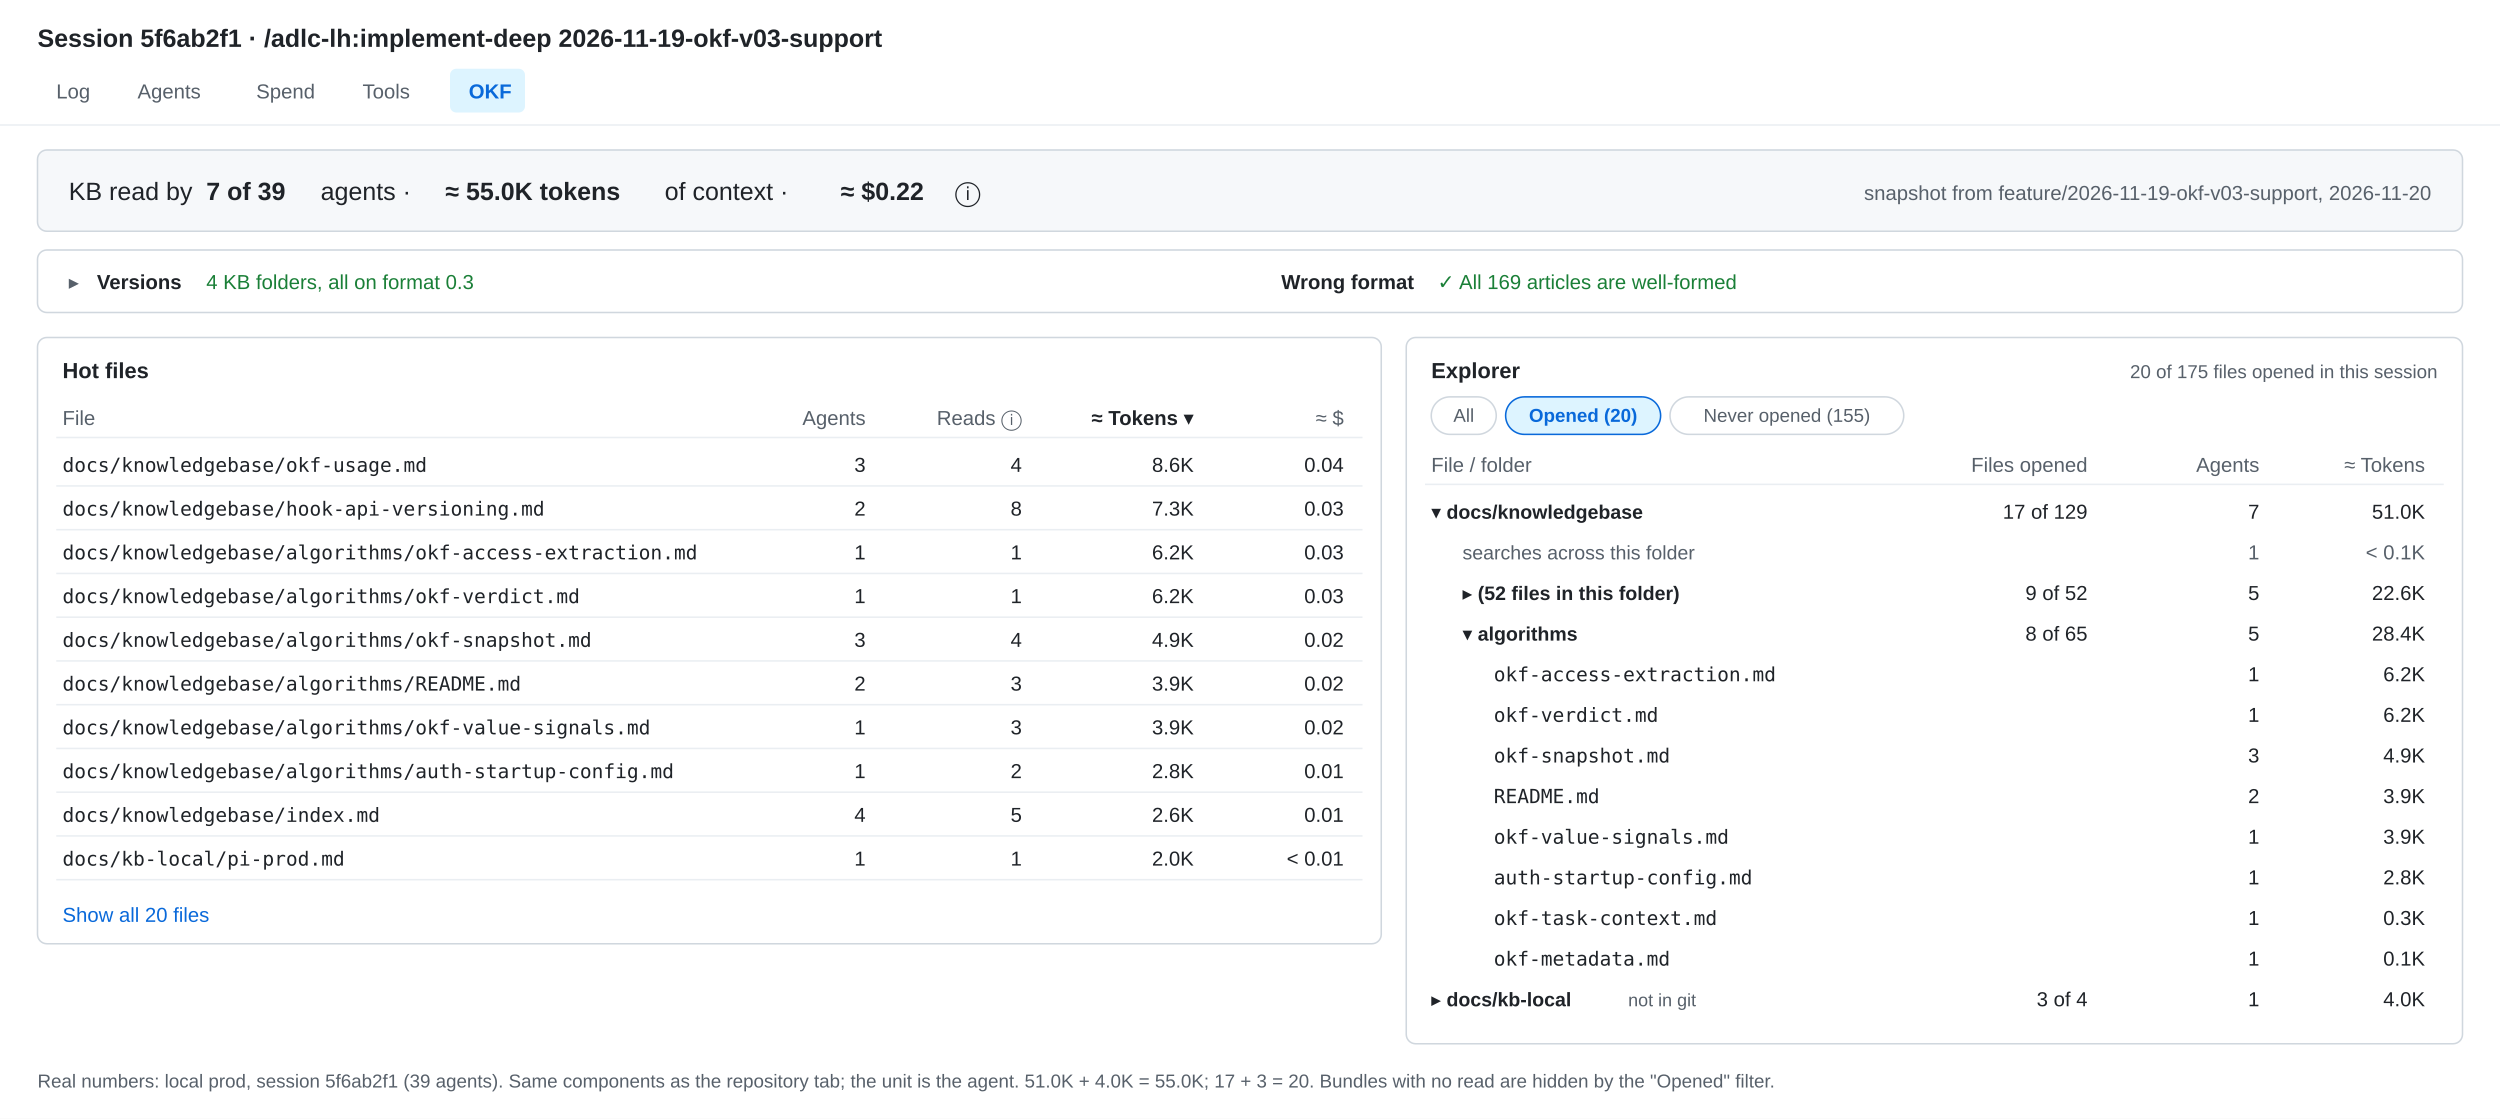
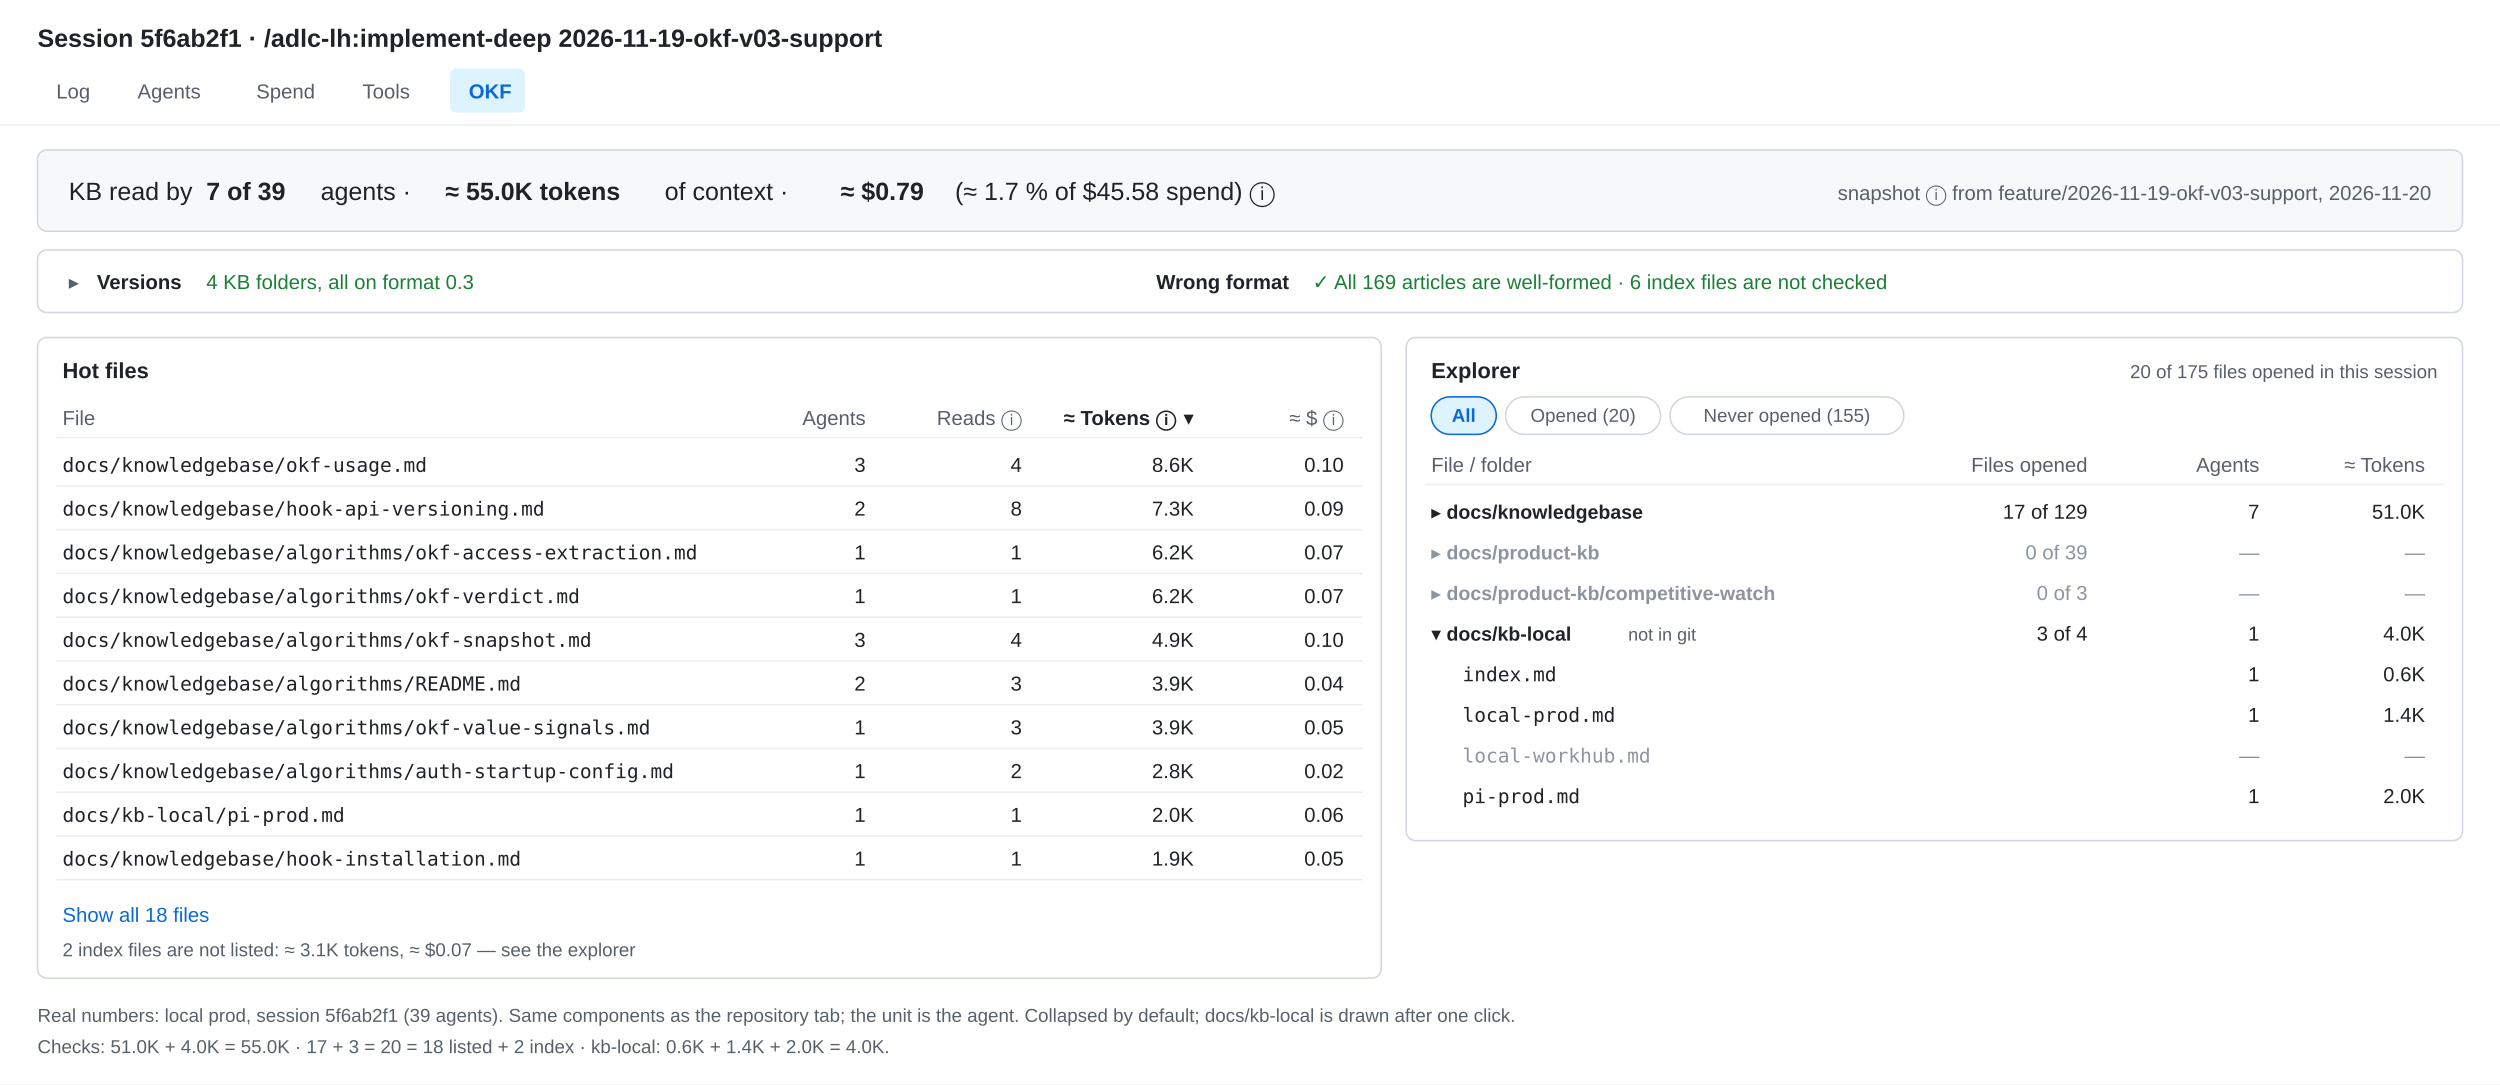
- <svg xmlns="http://www.w3.org/2000/svg" width="1600" height="716" viewBox="0 0 1600 716" font-family="Segoe UI, Arial, sans-serif" font-size="13" fill="#1f2328">
-   <rect width="1600" height="716" fill="#ffffff" />
+ <svg xmlns="http://www.w3.org/2000/svg" width="1600" height="694" viewBox="0 0 1600 694" font-family="Segoe UI, Arial, sans-serif" font-size="13" fill="#1f2328">
+   <rect width="1600" height="694" fill="#ffffff" />
  <text x="24" y="30" font-weight="600" font-size="16">Session 5f6ab2f1 · /adlc-lh:implement-deep 2026-11-19-okf-v03-support</text>
  <text x="36" y="63" font-weight="400" fill="#57606a">Log</text>
  <text x="88" y="63" font-weight="400" fill="#57606a">Agents</text>
  <text x="164" y="63" font-weight="400" fill="#57606a">Spend</text>
  <text x="232" y="63" font-weight="400" fill="#57606a">Tools</text>
  <rect x="288" y="44" width="48" height="28" fill="#ddf4ff" rx="4" />
  <text x="300" y="63" font-weight="600" fill="#0969da">OKF</text>
  <line x1="0" y1="80" x2="1600" y2="80" stroke="#eaeef2" />
  <rect x="24" y="96" width="1552" height="52" rx="6" fill="#f6f8fa" stroke="#d0d7de" />
  <text x="44" y="128" font-weight="400" font-size="16">KB read by</text>
  <text x="132" y="128" font-weight="700" font-size="16">7 of 39</text>
  <text x="205.2" y="128" font-weight="400" font-size="16">agents  ·</text>
  <text x="285" y="128" font-weight="700" font-size="16">≈ 55.0K tokens</text>
  <text x="425.4" y="128" font-weight="400" font-size="16">of context  ·</text>
-   <text x="538" y="128" font-weight="700" font-size="16">≈ $0.22</text>
-   <text x="611.2" y="128" font-weight="400" font-size="16">ⓘ</text>
-   <text x="1556" y="128" text-anchor="end" fill="#57606a">snapshot from feature/2026-11-19-okf-v03-support, 2026-11-20</text>
+   <text x="538" y="128" font-weight="700" font-size="16">≈ $0.79</text>
+   <text x="611.2" y="128" font-weight="400" font-size="16">(≈ 1.7 % of $45.58 spend) ⓘ</text>
+   <text x="1556" y="128" text-anchor="end" fill="#57606a">snapshot ⓘ from feature/2026-11-19-okf-v03-support, 2026-11-20</text>
  <rect x="24" y="160" width="1552" height="40" rx="6" fill="#fff" stroke="#d0d7de" />
  <text x="44" y="185" fill="#57606a">▸</text>
  <text x="62" y="185" font-weight="600">Versions</text>
  <text x="132" y="185" fill="#1a7f37">4 KB folders, all on format 0.3</text>
-   <text x="820" y="185" font-weight="600">Wrong format</text>
-   <text x="920" y="185" fill="#1a7f37">✓ All 169 articles are well-formed</text>
-   <rect x="24" y="216" width="860" height="388" rx="6" fill="#fff" stroke="#d0d7de" />
+   <text x="740" y="185" font-weight="600">Wrong format</text>
+   <text x="840" y="185" fill="#1a7f37">✓ All 169 articles are well-formed · 6 index files are not checked</text>
+   <rect x="24" y="216" width="860" height="410" rx="6" fill="#fff" stroke="#d0d7de" />
  <text x="40" y="242" font-weight="600" font-size="14">Hot files</text>
  <text x="40" y="272" fill="#57606a">File</text>
  <text x="554" y="272" text-anchor="end" font-weight="400" fill="#57606a">Agents</text>
  <text x="654" y="272" text-anchor="end" font-weight="400" fill="#57606a">Reads ⓘ</text>
-   <text x="764" y="272" text-anchor="end" font-weight="600" fill="#1f2328">≈ Tokens ▾</text>
-   <text x="860" y="272" text-anchor="end" font-weight="400" fill="#57606a">≈ $</text>
+   <text x="764" y="272" text-anchor="end" font-weight="600" fill="#1f2328">≈ Tokens ⓘ ▾</text>
+   <text x="860" y="272" text-anchor="end" font-weight="400" fill="#57606a">≈ $ ⓘ</text>
  <line x1="36" y1="280" x2="872" y2="280" stroke="#eaeef2" />
  <text x="40" y="302" font-size="12.5" font-family="Consolas, monospace">docs/knowledgebase/okf-usage.md</text>
  <text x="554" y="302" text-anchor="end">3</text>
  <text x="654" y="302" text-anchor="end">4</text>
  <text x="764" y="302" text-anchor="end">8.6K</text>
-   <text x="860" y="302" text-anchor="end">0.04</text>
+   <text x="860" y="302" text-anchor="end">0.10</text>
  <line x1="36" y1="311" x2="872" y2="311" stroke="#eaeef2" />
  <text x="40" y="330" font-size="12.5" font-family="Consolas, monospace">docs/knowledgebase/hook-api-versioning.md</text>
  <text x="554" y="330" text-anchor="end">2</text>
  <text x="654" y="330" text-anchor="end">8</text>
  <text x="764" y="330" text-anchor="end">7.3K</text>
-   <text x="860" y="330" text-anchor="end">0.03</text>
+   <text x="860" y="330" text-anchor="end">0.09</text>
  <line x1="36" y1="339" x2="872" y2="339" stroke="#eaeef2" />
  <text x="40" y="358" font-size="12.5" font-family="Consolas, monospace">docs/knowledgebase/algorithms/okf-access-extraction.md</text>
  <text x="554" y="358" text-anchor="end">1</text>
  <text x="654" y="358" text-anchor="end">1</text>
  <text x="764" y="358" text-anchor="end">6.2K</text>
-   <text x="860" y="358" text-anchor="end">0.03</text>
+   <text x="860" y="358" text-anchor="end">0.07</text>
  <line x1="36" y1="367" x2="872" y2="367" stroke="#eaeef2" />
  <text x="40" y="386" font-size="12.5" font-family="Consolas, monospace">docs/knowledgebase/algorithms/okf-verdict.md</text>
  <text x="554" y="386" text-anchor="end">1</text>
  <text x="654" y="386" text-anchor="end">1</text>
  <text x="764" y="386" text-anchor="end">6.2K</text>
-   <text x="860" y="386" text-anchor="end">0.03</text>
+   <text x="860" y="386" text-anchor="end">0.07</text>
  <line x1="36" y1="395" x2="872" y2="395" stroke="#eaeef2" />
  <text x="40" y="414" font-size="12.5" font-family="Consolas, monospace">docs/knowledgebase/algorithms/okf-snapshot.md</text>
  <text x="554" y="414" text-anchor="end">3</text>
  <text x="654" y="414" text-anchor="end">4</text>
  <text x="764" y="414" text-anchor="end">4.9K</text>
-   <text x="860" y="414" text-anchor="end">0.02</text>
+   <text x="860" y="414" text-anchor="end">0.10</text>
  <line x1="36" y1="423" x2="872" y2="423" stroke="#eaeef2" />
  <text x="40" y="442" font-size="12.5" font-family="Consolas, monospace">docs/knowledgebase/algorithms/README.md</text>
  <text x="554" y="442" text-anchor="end">2</text>
  <text x="654" y="442" text-anchor="end">3</text>
  <text x="764" y="442" text-anchor="end">3.9K</text>
-   <text x="860" y="442" text-anchor="end">0.02</text>
+   <text x="860" y="442" text-anchor="end">0.04</text>
  <line x1="36" y1="451" x2="872" y2="451" stroke="#eaeef2" />
  <text x="40" y="470" font-size="12.5" font-family="Consolas, monospace">docs/knowledgebase/algorithms/okf-value-signals.md</text>
  <text x="554" y="470" text-anchor="end">1</text>
  <text x="654" y="470" text-anchor="end">3</text>
  <text x="764" y="470" text-anchor="end">3.9K</text>
-   <text x="860" y="470" text-anchor="end">0.02</text>
+   <text x="860" y="470" text-anchor="end">0.05</text>
  <line x1="36" y1="479" x2="872" y2="479" stroke="#eaeef2" />
  <text x="40" y="498" font-size="12.5" font-family="Consolas, monospace">docs/knowledgebase/algorithms/auth-startup-config.md</text>
  <text x="554" y="498" text-anchor="end">1</text>
  <text x="654" y="498" text-anchor="end">2</text>
  <text x="764" y="498" text-anchor="end">2.8K</text>
-   <text x="860" y="498" text-anchor="end">0.01</text>
+   <text x="860" y="498" text-anchor="end">0.02</text>
  <line x1="36" y1="507" x2="872" y2="507" stroke="#eaeef2" />
-   <text x="40" y="526" font-size="12.5" font-family="Consolas, monospace">docs/knowledgebase/index.md</text>
-   <text x="554" y="526" text-anchor="end">4</text>
-   <text x="654" y="526" text-anchor="end">5</text>
-   <text x="764" y="526" text-anchor="end">2.6K</text>
-   <text x="860" y="526" text-anchor="end">0.01</text>
+   <text x="40" y="526" font-size="12.5" font-family="Consolas, monospace">docs/kb-local/pi-prod.md</text>
+   <text x="554" y="526" text-anchor="end">1</text>
+   <text x="654" y="526" text-anchor="end">1</text>
+   <text x="764" y="526" text-anchor="end">2.0K</text>
+   <text x="860" y="526" text-anchor="end">0.06</text>
  <line x1="36" y1="535" x2="872" y2="535" stroke="#eaeef2" />
-   <text x="40" y="554" font-size="12.5" font-family="Consolas, monospace">docs/kb-local/pi-prod.md</text>
+   <text x="40" y="554" font-size="12.5" font-family="Consolas, monospace">docs/knowledgebase/hook-installation.md</text>
  <text x="554" y="554" text-anchor="end">1</text>
  <text x="654" y="554" text-anchor="end">1</text>
-   <text x="764" y="554" text-anchor="end">2.0K</text>
-   <text x="860" y="554" text-anchor="end">&lt; 0.01</text>
+   <text x="764" y="554" text-anchor="end">1.9K</text>
+   <text x="860" y="554" text-anchor="end">0.05</text>
  <line x1="36" y1="563" x2="872" y2="563" stroke="#eaeef2" />
-   <text x="40" y="590" fill="#0969da">Show all 20 files</text>
-   <rect x="900" y="216" width="676" height="452" rx="6" fill="#fff" stroke="#d0d7de" />
+   <text x="40" y="590" fill="#0969da">Show all 18 files</text>
+   <text x="40" y="612" font-size="12" fill="#57606a">2 index files are not listed: ≈ 3.1K tokens, ≈ $0.07 — see the explorer</text>
+   <rect x="900" y="216" width="676" height="322" rx="6" fill="#fff" stroke="#d0d7de" />
  <text x="916" y="242" font-weight="600" font-size="14">Explorer</text>
  <text x="1560" y="242" text-anchor="end" font-size="12" fill="#57606a">20 of 175 files opened in this session</text>
-   <rect x="916" y="254" width="41.6" height="24" rx="12" fill="#fff" stroke="#d0d7de" />
-   <text x="936.8" y="270" text-anchor="middle" font-weight="400" font-size="12" fill="#57606a">All</text>
-   <rect x="963.6" y="254" width="99.2" height="24" rx="12" fill="#ddf4ff" stroke="#0969da" />
-   <text x="1013.2" y="270" text-anchor="middle" font-weight="600" font-size="12" fill="#0969da">Opened (20)</text>
+   <rect x="916" y="254" width="41.6" height="24" rx="12" fill="#ddf4ff" stroke="#0969da" />
+   <text x="936.8" y="270" text-anchor="middle" font-weight="600" font-size="12" fill="#0969da">All</text>
+   <rect x="963.6" y="254" width="99.2" height="24" rx="12" fill="#fff" stroke="#d0d7de" />
+   <text x="1013.2" y="270" text-anchor="middle" font-weight="400" font-size="12" fill="#57606a">Opened (20)</text>
  <rect x="1068.8" y="254" width="149.6" height="24" rx="12" fill="#fff" stroke="#d0d7de" />
  <text x="1143.6" y="270" text-anchor="middle" font-weight="400" font-size="12" fill="#57606a">Never opened (155)</text>
  <text x="916" y="302" fill="#57606a">File / folder</text>
  <text x="1336" y="302" text-anchor="end" fill="#57606a">Files opened</text>
  <text x="1446" y="302" text-anchor="end" fill="#57606a">Agents</text>
  <text x="1552" y="302" text-anchor="end" fill="#57606a">≈ Tokens</text>
  <line x1="912" y1="310" x2="1564" y2="310" stroke="#eaeef2" />
-   <text x="916" y="332" font-weight="600" font-size="12.5">▾ docs/knowledgebase</text>
+   <text x="916" y="332" font-weight="600" font-size="12.5">▸ docs/knowledgebase</text>
  <text x="1336" y="332" text-anchor="end">17 of 129</text>
  <text x="1446" y="332" text-anchor="end">7</text>
  <text x="1552" y="332" text-anchor="end">51.0K</text>
-   <text x="936" y="358" font-weight="400" font-size="12.5" fill="#57606a">searches across this folder</text>
-   <text x="1336" y="358" text-anchor="end" fill="#57606a" />
-   <text x="1446" y="358" text-anchor="end" fill="#57606a">1</text>
-   <text x="1552" y="358" text-anchor="end" fill="#57606a">&lt; 0.1K</text>
-   <text x="936" y="384" font-weight="600" font-size="12.5">▸ (52 files in this folder)</text>
-   <text x="1336" y="384" text-anchor="end">9 of 52</text>
-   <text x="1446" y="384" text-anchor="end">5</text>
-   <text x="1552" y="384" text-anchor="end">22.6K</text>
-   <text x="936" y="410" font-weight="600" font-size="12.5">▾ algorithms</text>
-   <text x="1336" y="410" text-anchor="end">8 of 65</text>
-   <text x="1446" y="410" text-anchor="end">5</text>
-   <text x="1552" y="410" text-anchor="end">28.4K</text>
-   <text x="956" y="436" font-weight="400" font-size="12.5" font-family="Consolas, monospace">okf-access-extraction.md</text>
+   <text x="916" y="358" font-weight="600" font-size="12.5" fill="#8c959f">▸ docs/product-kb</text>
+   <text x="1336" y="358" text-anchor="end" fill="#8c959f">0 of 39</text>
+   <text x="1446" y="358" text-anchor="end" fill="#8c959f">—</text>
+   <text x="1552" y="358" text-anchor="end" fill="#8c959f">—</text>
+   <text x="916" y="384" font-weight="600" font-size="12.5" fill="#8c959f">▸ docs/product-kb/competitive-watch</text>
+   <text x="1336" y="384" text-anchor="end" fill="#8c959f">0 of 3</text>
+   <text x="1446" y="384" text-anchor="end" fill="#8c959f">—</text>
+   <text x="1552" y="384" text-anchor="end" fill="#8c959f">—</text>
+   <text x="916" y="410" font-weight="600" font-size="12.5">▾ docs/kb-local</text>
+   <text x="1042" y="410" font-size="11.5" fill="#57606a">not in git</text>
+   <text x="1336" y="410" text-anchor="end">3 of 4</text>
+   <text x="1446" y="410" text-anchor="end">1</text>
+   <text x="1552" y="410" text-anchor="end">4.0K</text>
+   <text x="936" y="436" font-weight="400" font-size="12.5" font-family="Consolas, monospace">index.md</text>
  <text x="1336" y="436" text-anchor="end" />
  <text x="1446" y="436" text-anchor="end">1</text>
-   <text x="1552" y="436" text-anchor="end">6.2K</text>
-   <text x="956" y="462" font-weight="400" font-size="12.5" font-family="Consolas, monospace">okf-verdict.md</text>
+   <text x="1552" y="436" text-anchor="end">0.6K</text>
+   <text x="936" y="462" font-weight="400" font-size="12.5" font-family="Consolas, monospace">local-prod.md</text>
  <text x="1336" y="462" text-anchor="end" />
  <text x="1446" y="462" text-anchor="end">1</text>
-   <text x="1552" y="462" text-anchor="end">6.2K</text>
-   <text x="956" y="488" font-weight="400" font-size="12.5" font-family="Consolas, monospace">okf-snapshot.md</text>
-   <text x="1336" y="488" text-anchor="end" />
-   <text x="1446" y="488" text-anchor="end">3</text>
-   <text x="1552" y="488" text-anchor="end">4.9K</text>
-   <text x="956" y="514" font-weight="400" font-size="12.5" font-family="Consolas, monospace">README.md</text>
+   <text x="1552" y="462" text-anchor="end">1.4K</text>
+   <text x="936" y="488" font-weight="400" font-size="12.5" fill="#8c959f" font-family="Consolas, monospace">local-workhub.md</text>
+   <text x="1336" y="488" text-anchor="end" fill="#8c959f" />
+   <text x="1446" y="488" text-anchor="end" fill="#8c959f">—</text>
+   <text x="1552" y="488" text-anchor="end" fill="#8c959f">—</text>
+   <text x="936" y="514" font-weight="400" font-size="12.5" font-family="Consolas, monospace">pi-prod.md</text>
  <text x="1336" y="514" text-anchor="end" />
-   <text x="1446" y="514" text-anchor="end">2</text>
-   <text x="1552" y="514" text-anchor="end">3.9K</text>
-   <text x="956" y="540" font-weight="400" font-size="12.5" font-family="Consolas, monospace">okf-value-signals.md</text>
-   <text x="1336" y="540" text-anchor="end" />
-   <text x="1446" y="540" text-anchor="end">1</text>
-   <text x="1552" y="540" text-anchor="end">3.9K</text>
-   <text x="956" y="566" font-weight="400" font-size="12.5" font-family="Consolas, monospace">auth-startup-config.md</text>
-   <text x="1336" y="566" text-anchor="end" />
-   <text x="1446" y="566" text-anchor="end">1</text>
-   <text x="1552" y="566" text-anchor="end">2.8K</text>
-   <text x="956" y="592" font-weight="400" font-size="12.5" font-family="Consolas, monospace">okf-task-context.md</text>
-   <text x="1336" y="592" text-anchor="end" />
-   <text x="1446" y="592" text-anchor="end">1</text>
-   <text x="1552" y="592" text-anchor="end">0.3K</text>
-   <text x="956" y="618" font-weight="400" font-size="12.5" font-family="Consolas, monospace">okf-metadata.md</text>
-   <text x="1336" y="618" text-anchor="end" />
-   <text x="1446" y="618" text-anchor="end">1</text>
-   <text x="1552" y="618" text-anchor="end">0.1K</text>
-   <text x="916" y="644" font-weight="600" font-size="12.5">▸ docs/kb-local</text>
-   <text x="1042" y="644" font-size="11.5" fill="#57606a">not in git</text>
-   <text x="1336" y="644" text-anchor="end">3 of 4</text>
-   <text x="1446" y="644" text-anchor="end">1</text>
-   <text x="1552" y="644" text-anchor="end">4.0K</text>
-   <text x="24" y="696" font-size="12" fill="#57606a">Real numbers: local prod, session 5f6ab2f1 (39 agents). Same components as the repository tab; the unit is the agent. 51.0K + 4.0K = 55.0K; 17 + 3 = 20. Bundles with no read are hidden by the "Opened" filter.</text>
+   <text x="1446" y="514" text-anchor="end">1</text>
+   <text x="1552" y="514" text-anchor="end">2.0K</text>
+   <text x="24" y="654" font-size="12" fill="#57606a">Real numbers: local prod, session 5f6ab2f1 (39 agents). Same components as the repository tab; the unit is the agent. Collapsed by default; docs/kb-local is drawn after one click.</text>
+   <text x="24" y="674" font-size="12" fill="#57606a">Checks: 51.0K + 4.0K = 55.0K · 17 + 3 = 20 = 18 listed + 2 index · kb-local: 0.6K + 1.4K + 2.0K = 4.0K.</text>
</svg>
